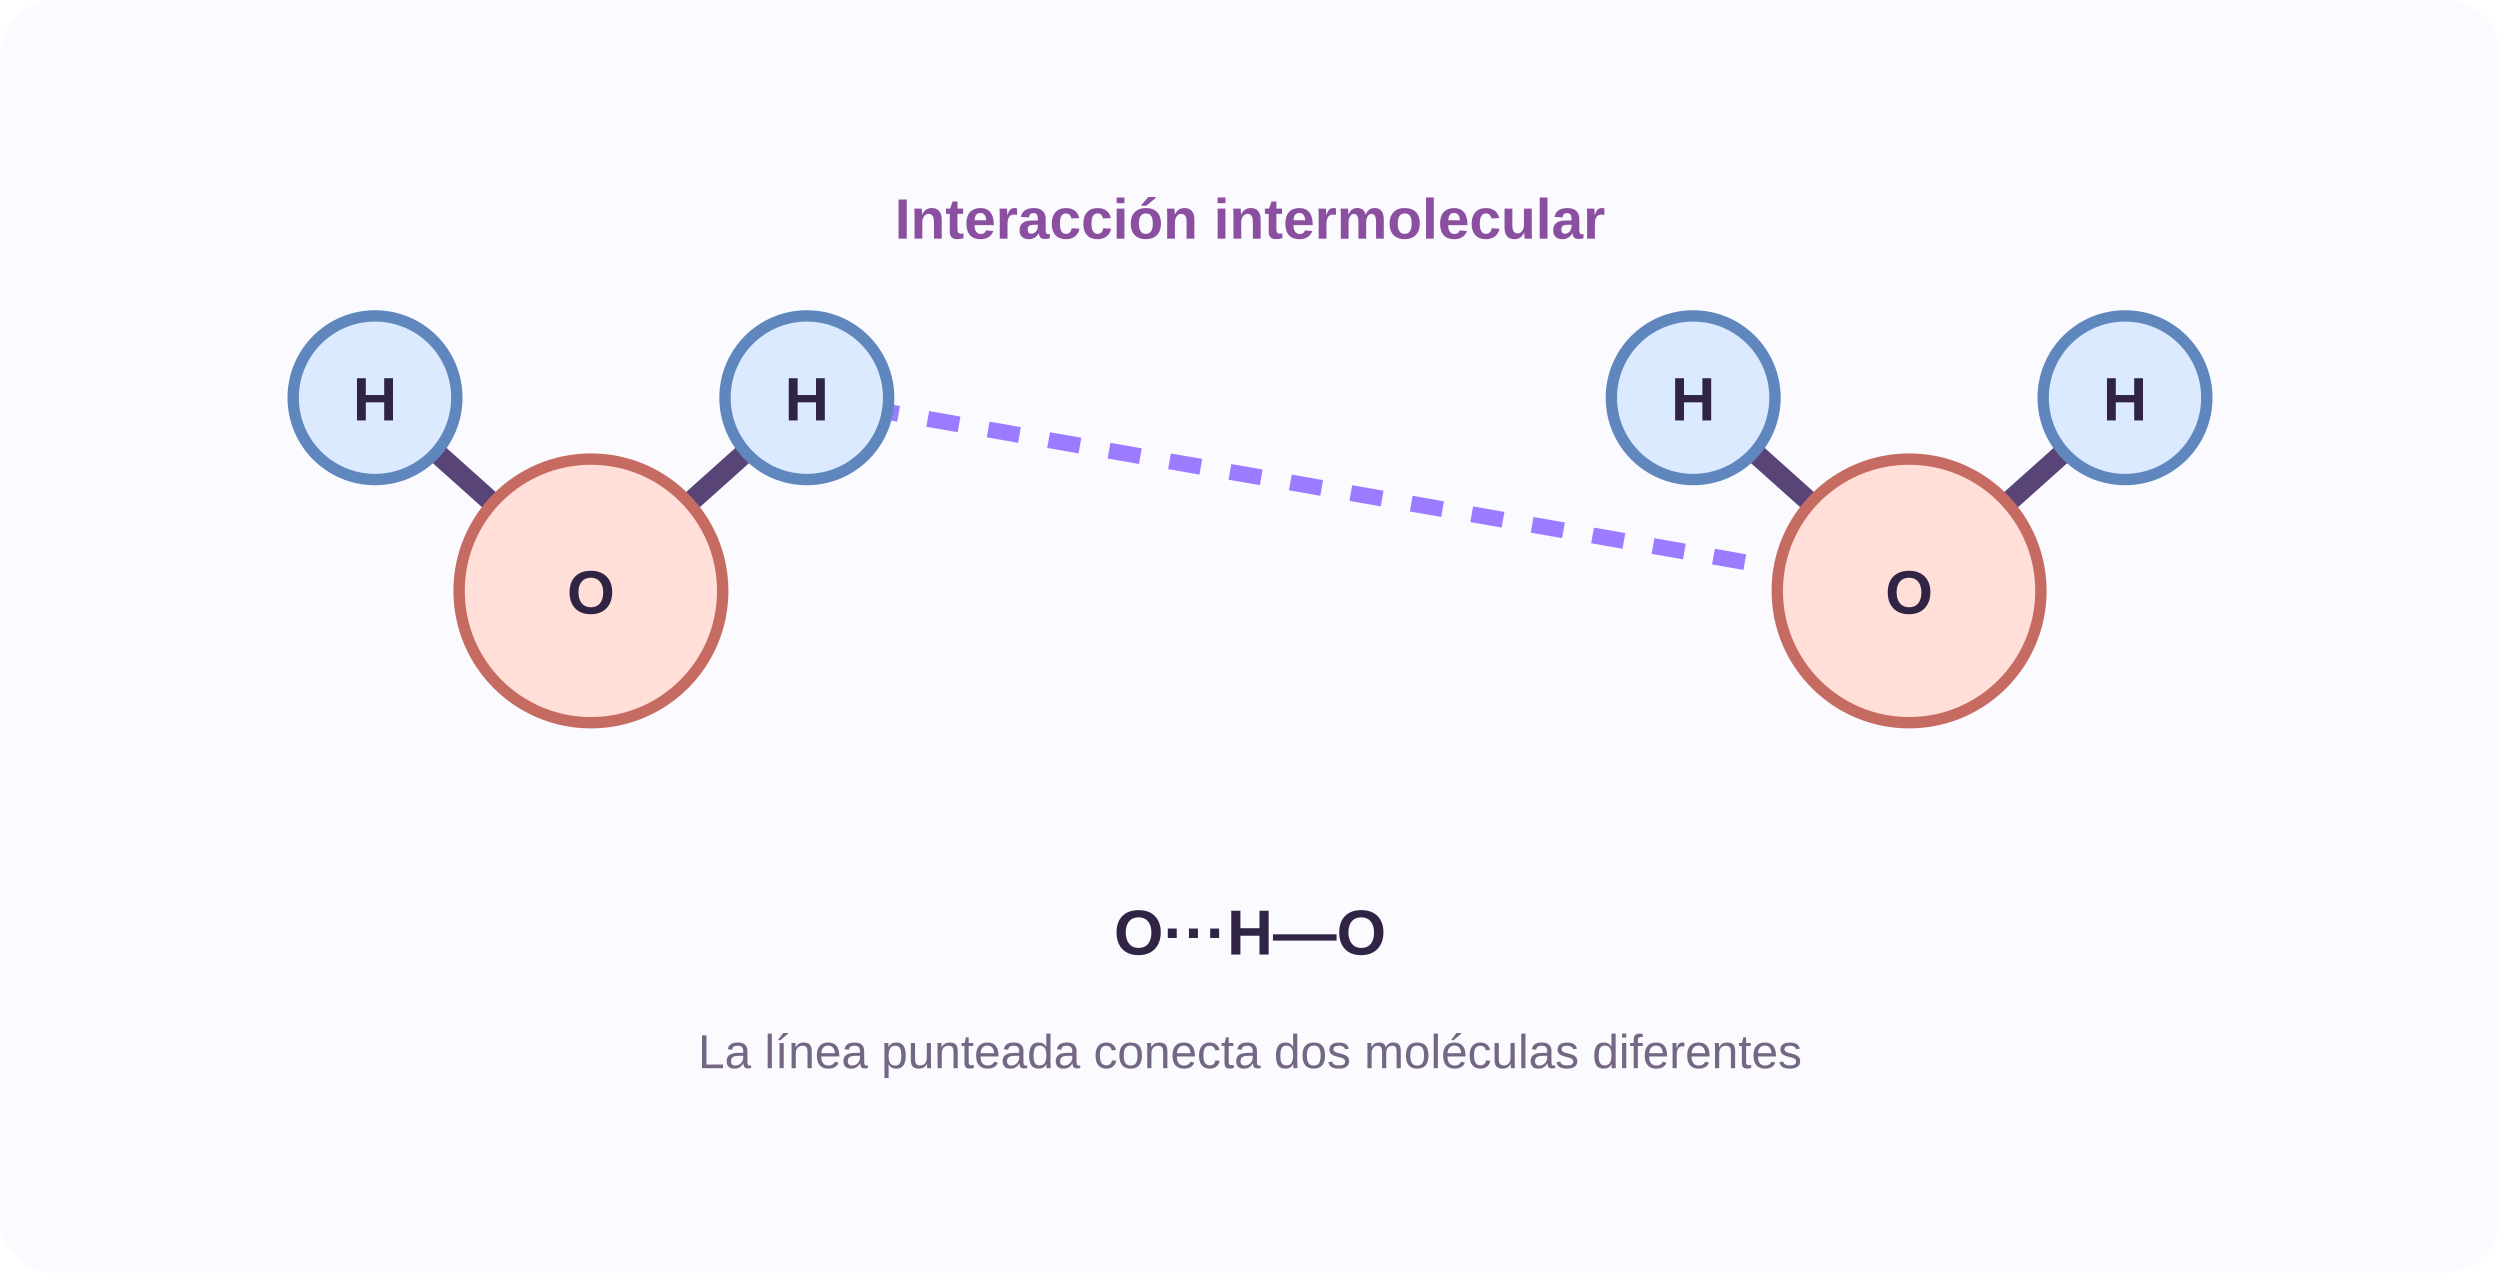
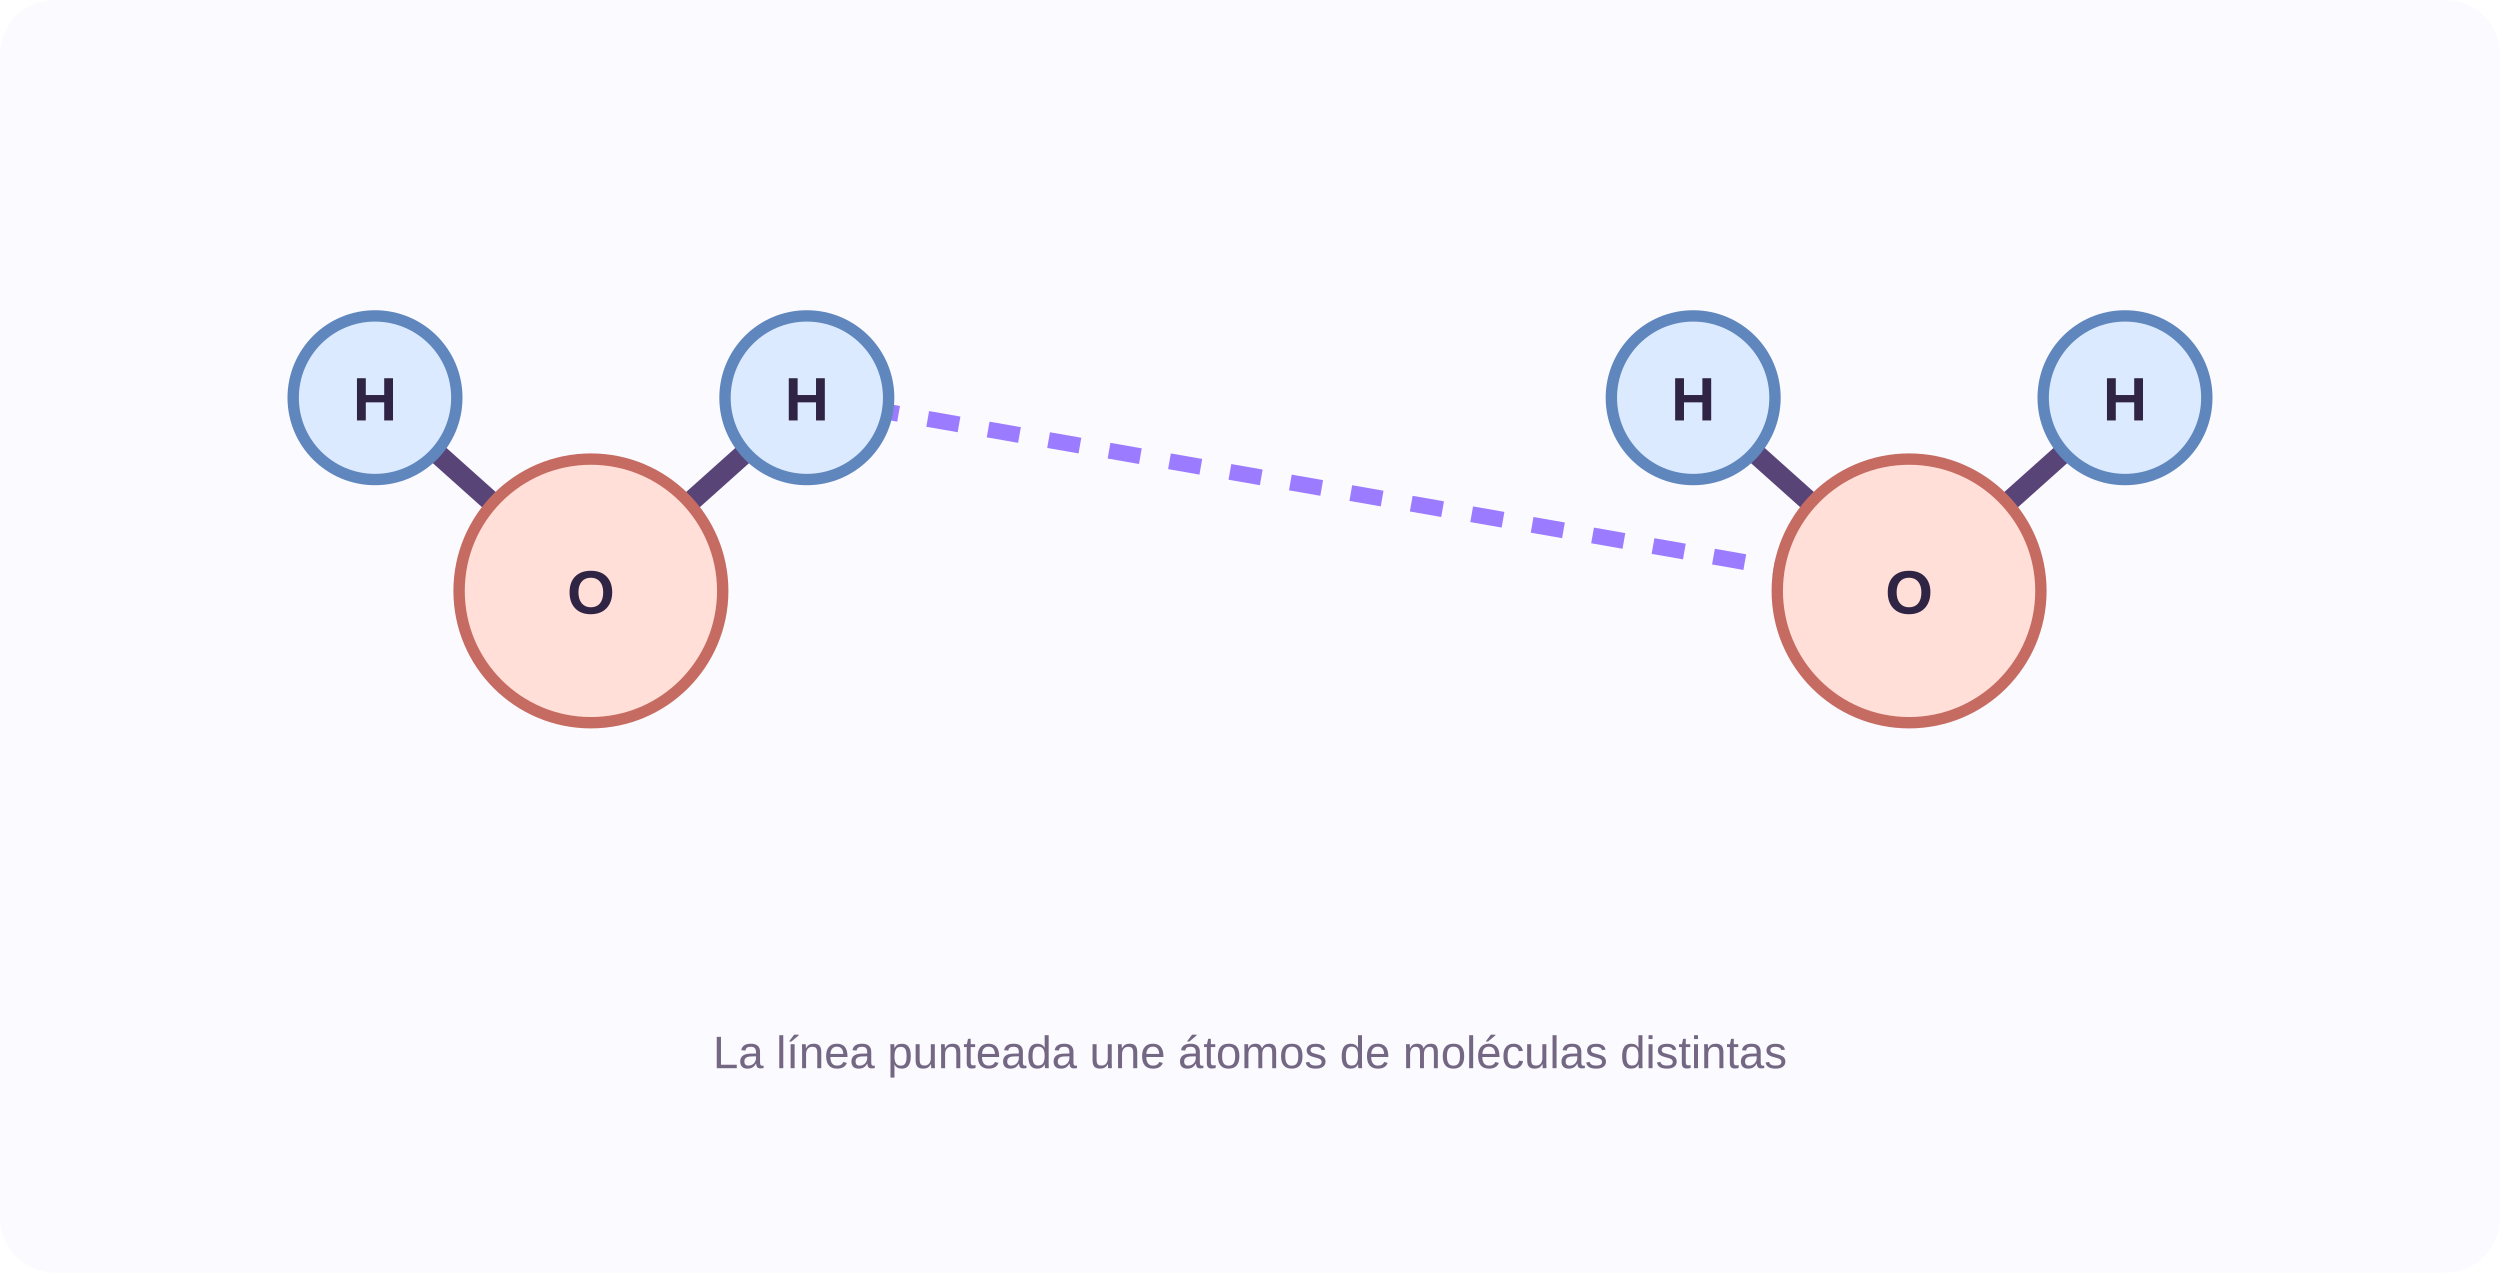
<svg xmlns="http://www.w3.org/2000/svg" viewBox="0 0 1100 560" role="img" aria-labelledby="t d">
  <rect width="1100" height="560" rx="24" fill="#fbfaff" />
  <g stroke="#594477" stroke-width="9" stroke-linecap="round">
    <path d="M260 260L165 175M260 260L355 175" />
    <path d="M840 260L745 175M840 260L935 175" />
  </g>
  <path d="M355 175L840 260" stroke="#9b7bff" stroke-width="7" stroke-dasharray="14 13" fill="none" />
  <g fill="#ffdfd8" stroke="#c66b61" stroke-width="5">
    <circle cx="260" cy="260" r="58" />
    <circle cx="840" cy="260" r="58" />
  </g>
  <g fill="#dceaff" stroke="#5f86bd" stroke-width="5">
    <circle cx="165" cy="175" r="36" />
    <circle cx="355" cy="175" r="36" />
    <circle cx="745" cy="175" r="36" />
    <circle cx="935" cy="175" r="36" />
  </g>
  <g font-family="Arial" font-size="27" font-weight="700" text-anchor="middle" fill="#302445">
    <text x="260" y="270">O</text>
    <text x="840" y="270">O</text>
    <text x="165" y="185">H</text>
    <text x="355" y="185">H</text>
    <text x="745" y="185">H</text>
    <text x="935" y="185">H</text>
  </g>
-   <text x="550" y="105" text-anchor="middle" font-family="Arial" font-size="25" font-weight="700" fill="#8b4f9f">Interacción intermolecular</text>
-   <text x="550" y="420" text-anchor="middle" font-family="Arial" font-size="28" font-weight="700" fill="#302445">O···H—O</text>
-   <text x="550" y="470" text-anchor="middle" font-family="Arial" font-size="21" fill="#746783">La línea punteada conecta dos moléculas diferentes</text>
+   <text x="550" y="470" text-anchor="middle" font-family="Arial" font-size="20" fill="#746783">La línea punteada une átomos de moléculas distintas</text>
</svg>
